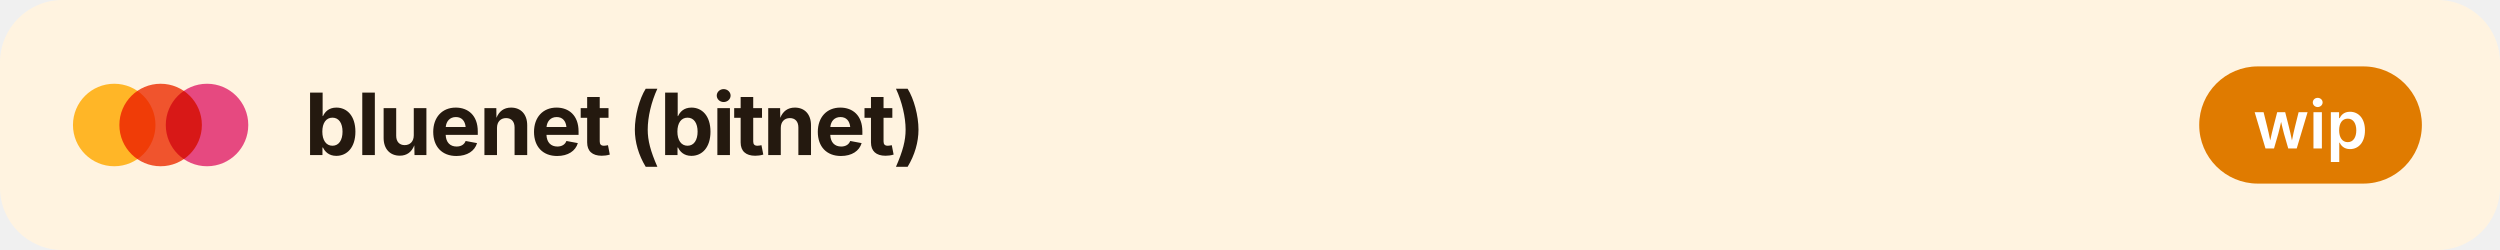
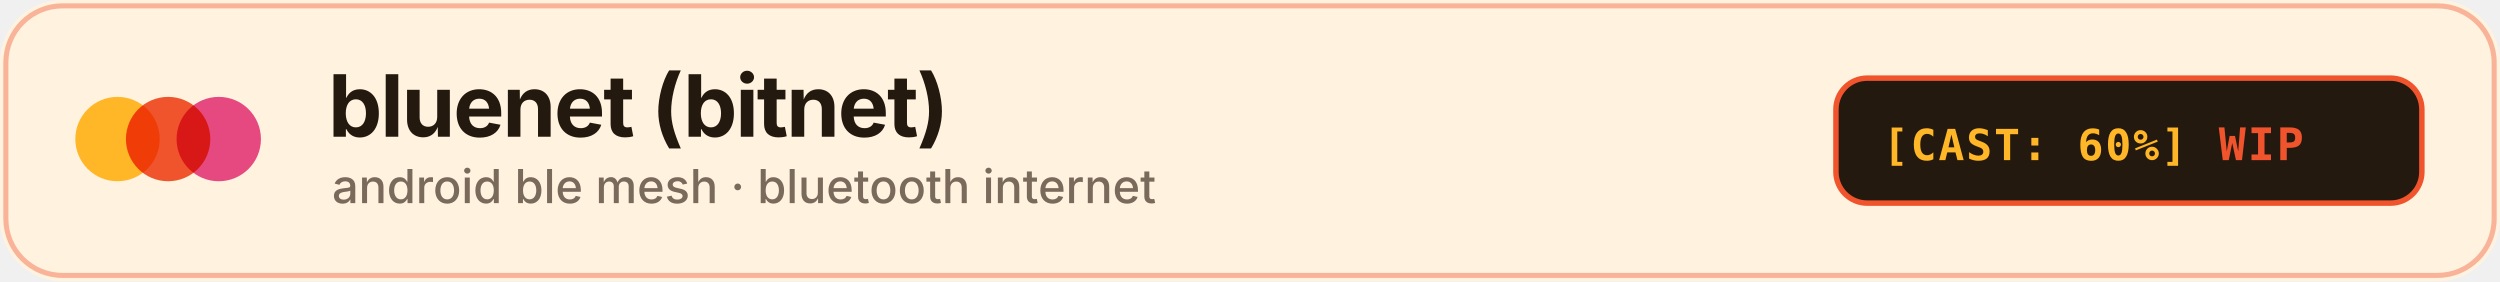
- <svg xmlns="http://www.w3.org/2000/svg" width="640" height="64" viewBox="0 0 640 64" role="img" aria-label="bluenet bitnet card">
+ <svg xmlns="http://www.w3.org/2000/svg" width="640" height="72" viewBox="0 0 640 72" role="img" aria-label="bluenet bitnet card">
  <style>
    .bg { fill: #FFF3E0; }
    .t  { font: 700 22px ui-sans-serif, -apple-system, "Segoe UI", sans-serif; fill: #24190f; letter-spacing: -.5px; }
-     .w  { font: 600 17px ui-sans-serif, -apple-system, "Segoe UI", sans-serif; fill: #ffffff; }
+     .sub { font: 500 12px ui-sans-serif, -apple-system, "Segoe UI", sans-serif; fill: #7a6a5c; }
    .m  { mix-blend-mode: multiply; }
+     .card-border { stroke-opacity: 0.4; }
+     .rpg-box { fill: #24190F; }
+     .rpg-tag { font: 800 11px ui-monospace, "Cascadia Code", Menlo, monospace; fill: #FFB627; letter-spacing: 0.5px; }
+     .rpg-stat { font: 700 11.5px ui-monospace, "Cascadia Code", Menlo, monospace; fill: #F0542D; letter-spacing: 0.5px; }
    @media (prefers-color-scheme: dark) {
      .bg { fill: #2A2119; }
      .t  { fill: #fff4e6; }
+       .sub { fill: #b8a898; }
+       .card-border { stroke-opacity: 0.7; }
+       .rpg-box { fill: #140E0A; }
    }
    @keyframes mesh-pulse {
      0%, 100% { opacity: 0.8; transform: translateY(0); }
      50% { opacity: 1; transform: translateY(-2px); }
    }
    .node-1 { animation: mesh-pulse 2.1s ease-in-out infinite; }
    .node-2 { animation: mesh-pulse 2.1s ease-in-out infinite 0.7s; }
    .node-3 { animation: mesh-pulse 2.1s ease-in-out infinite 1.4s; }
    @keyframes badge-pulse {
      0%, 100% { opacity: 0.86; }
      50% { opacity: 1; }
    }
-     .badge-pill {
+     .badge-anim {
      animation: badge-pulse 2.2s ease-in-out infinite;
    }
    @media (prefers-reduced-motion: reduce) {
-       .node-1, .node-2, .node-3, .badge-pill { animation: none !important; }
+       .node-1, .node-2, .node-3, .badge-anim { animation: none !important; }
    }
  </style>
-   <rect class="bg" width="640" height="64" rx="16" />
-   <g transform="translate(20 10.88) scale(0.66)" style="isolation:isolate">
-     <circle class="m node-1" cx="14" cy="32" r="16" fill="#FFB627" />
-     <circle class="m node-2" cx="32" cy="32" r="16" fill="#F0542D" />
-     <circle class="m node-3" cx="50" cy="32" r="16" fill="#E64980" />
+   <rect class="bg" width="640" height="72" rx="16" />
+   <rect class="card-border" x="1.5" y="1.5" width="637" height="69" rx="14.5" fill="none" stroke="#F0542D" stroke-width="1.3" />
+   <g transform="translate(20 14.0) scale(0.72)" style="isolation:isolate">
+     <circle class="m node-1" cx="14" cy="30" r="15" fill="#FFB627" />
+     <circle class="m node-2" cx="32" cy="30" r="15" fill="#F0542D" />
+     <circle class="m node-3" cx="50" cy="30" r="15" fill="#E64980" />
  </g>
-   <text class="t" x="78" y="39.7">bluenet (bitnet)</text>
-   <g class="badge-pill">
-     <rect x="563" y="17.0" width="57" height="30" rx="15.0" fill="#E07B00" />
-     <text class="w" x="591.5" y="38.0" text-anchor="middle">wip</text>
+   <text class="t" x="84" y="35">bluenet (bitnet)</text>
+   <text class="sub" x="85" y="52">android ble mesh · bluetooth internet</text>
+   <g transform="translate(470, 20)">
+     <g class="badge-anim">
+       <rect class="rpg-box" width="150" height="32" rx="8" stroke="#F0542D" stroke-width="1.4" />
+       <text class="rpg-tag" x="12" y="21">[CAST: 60%]</text>
+       <text class="rpg-stat" x="98" y="21">WIP</text>
+     </g>
  </g>
</svg>
